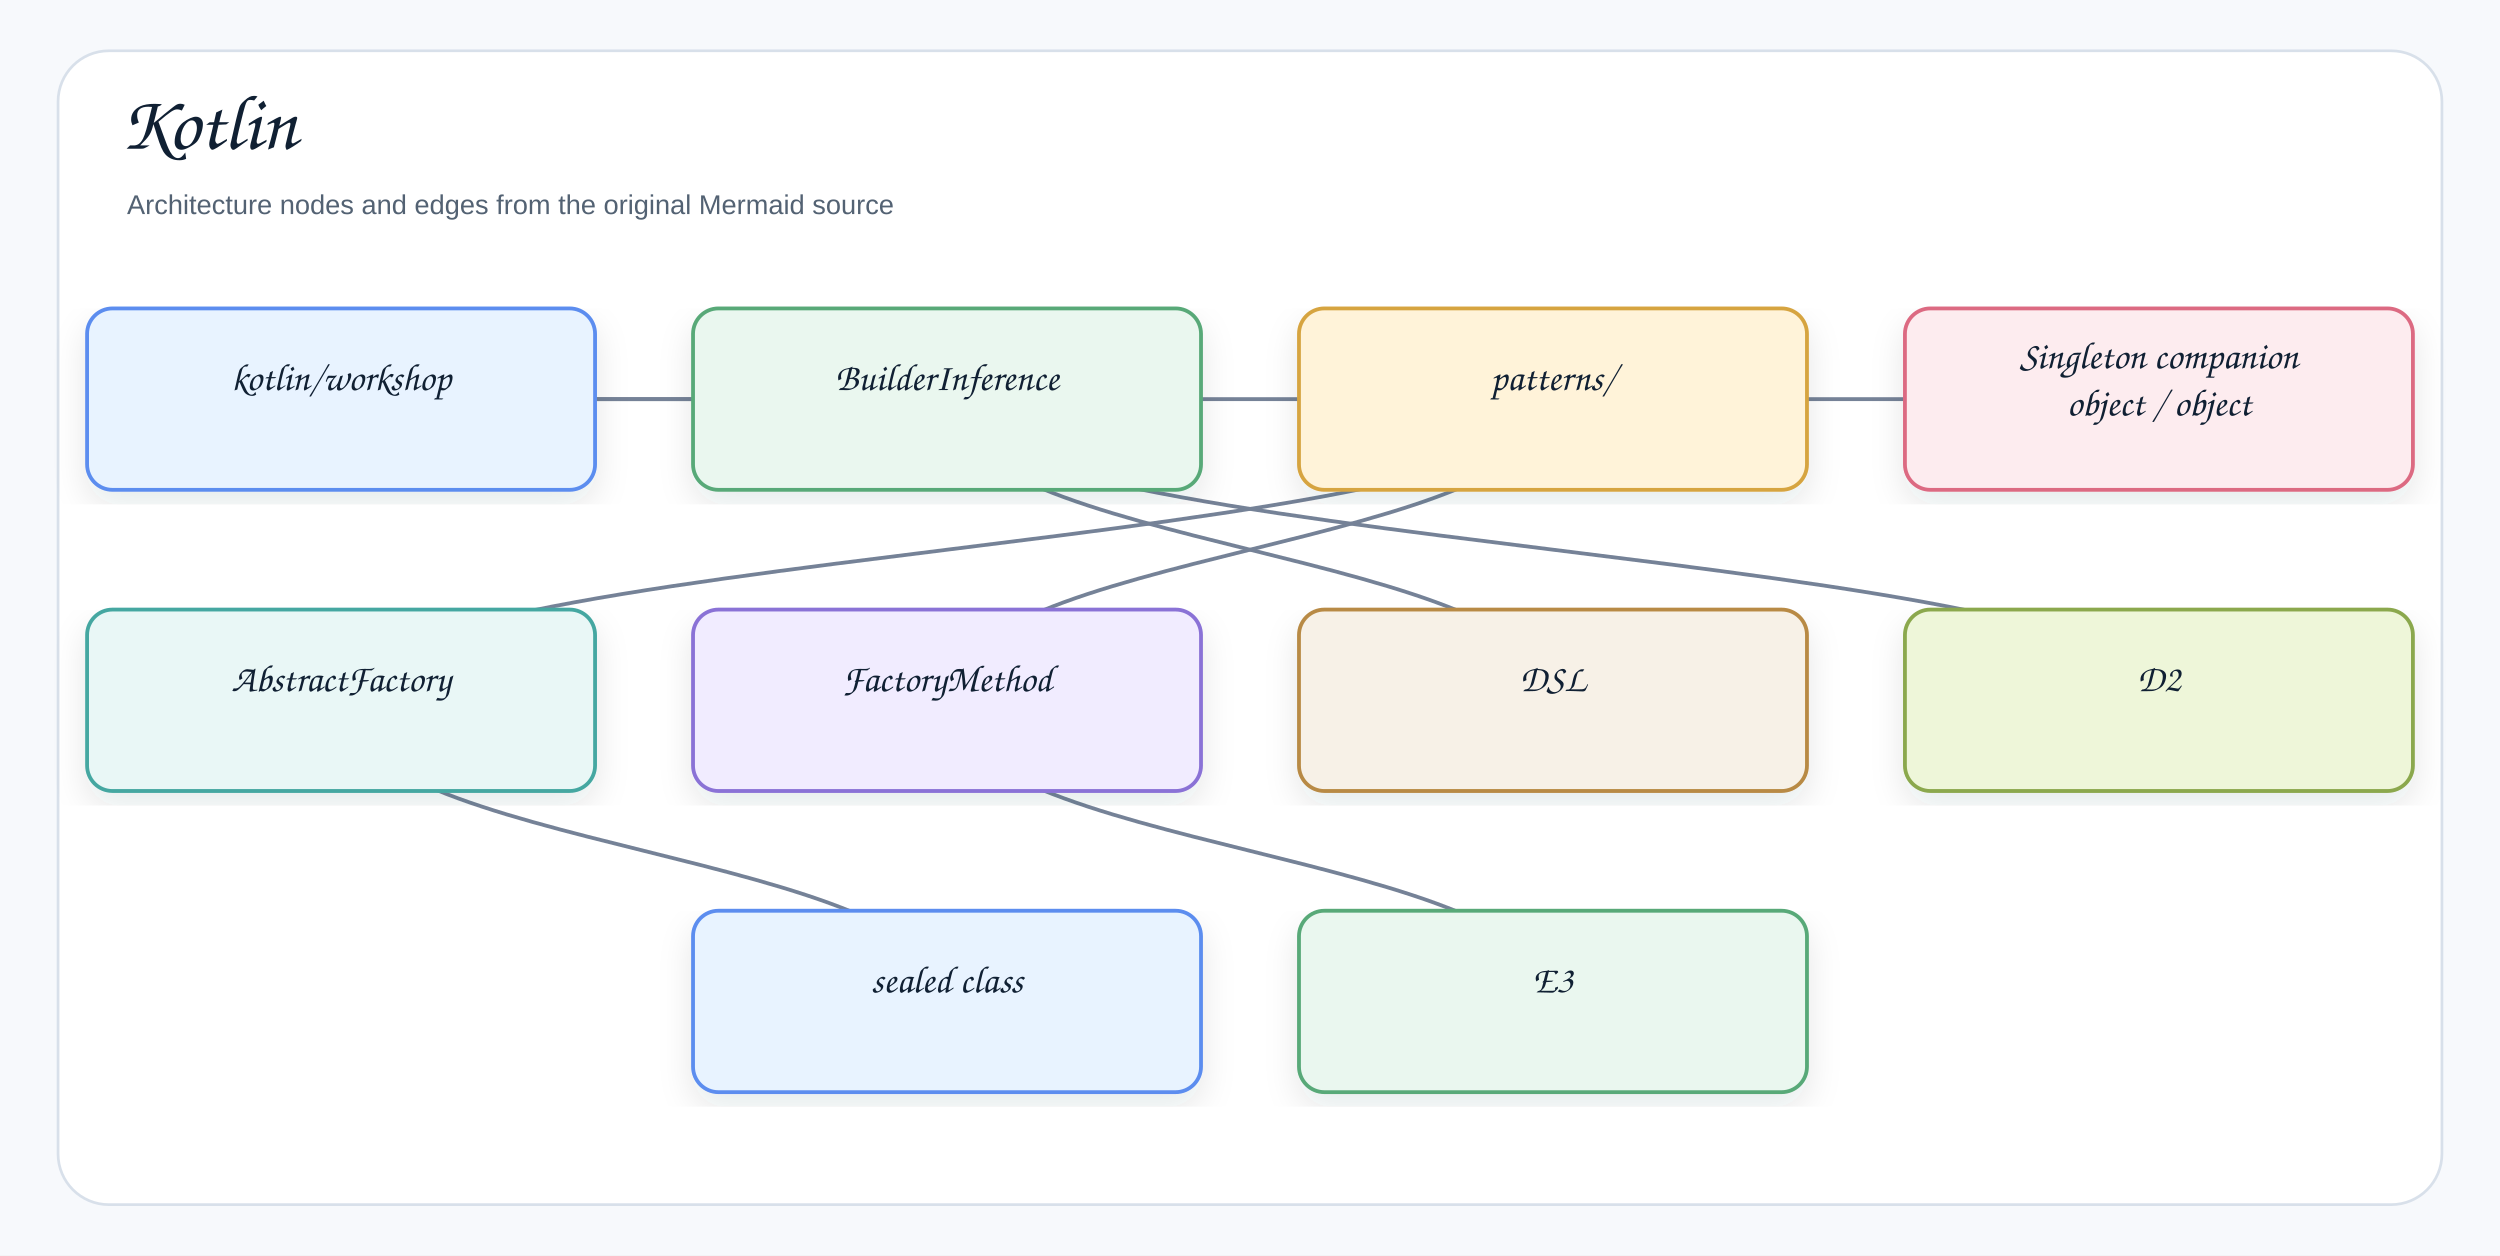
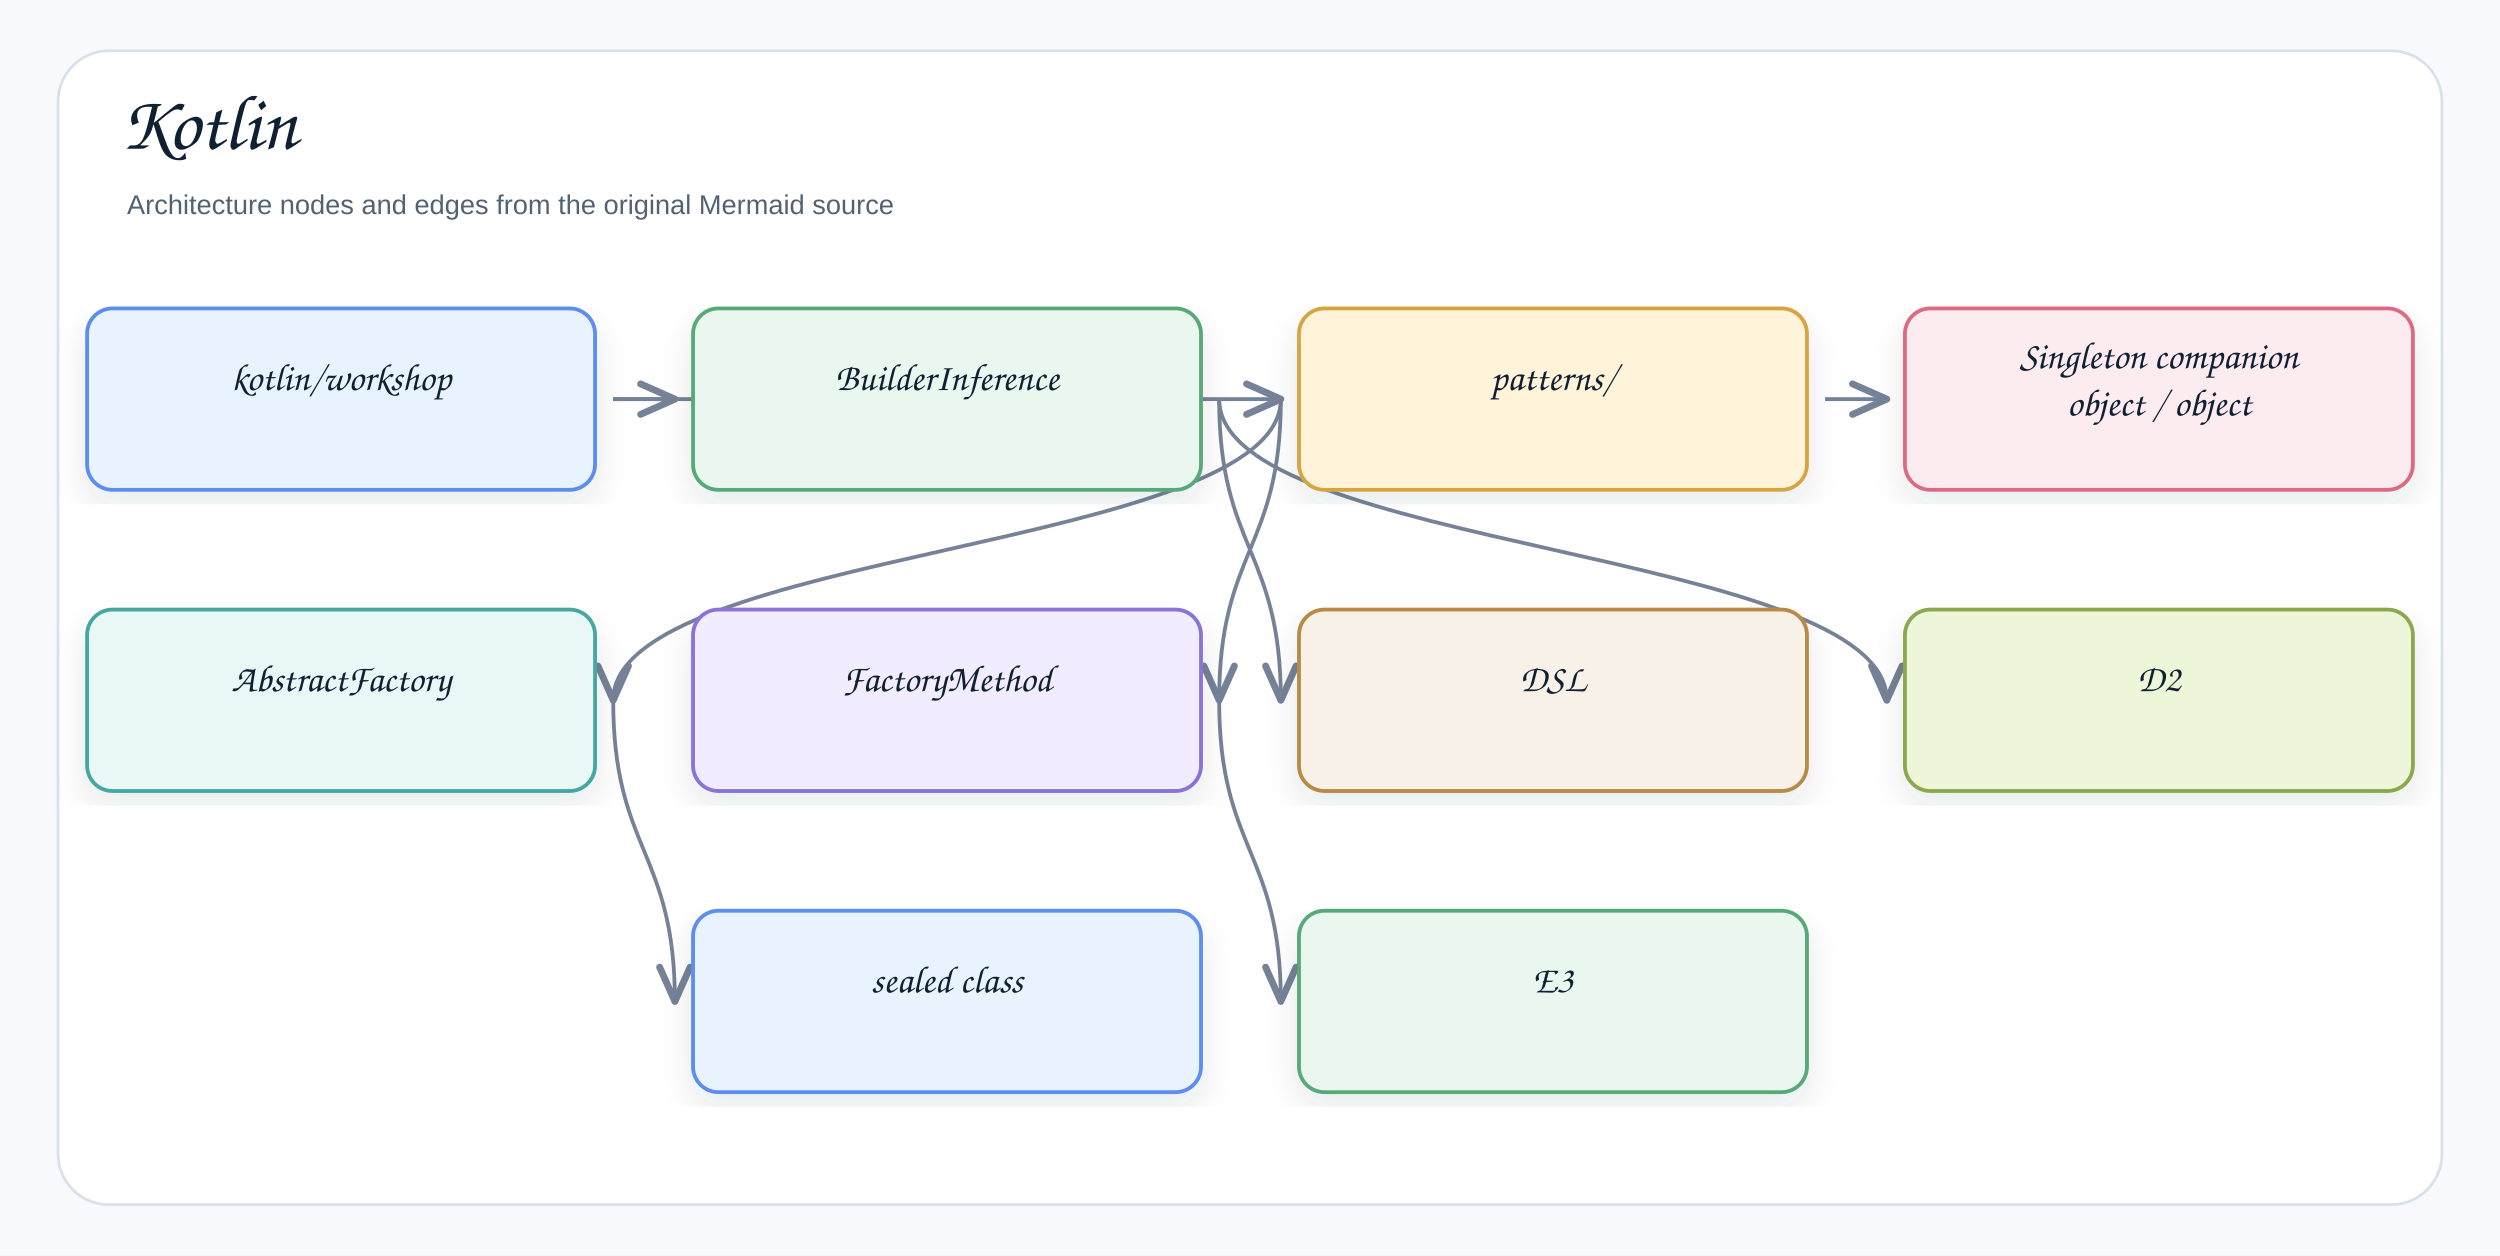
<svg xmlns="http://www.w3.org/2000/svg" width="1378" height="692" viewBox="0 0 1378 692" role="img" aria-label="Kotlin">
  <defs>
    <filter id="shadow" x="-8%" y="-8%" width="116%" height="116%">
      <feDropShadow dx="0" dy="8" stdDeviation="9" flood-color="#1f2937" flood-opacity="0.10" />
    </filter>
    <marker id="openArrow" markerWidth="12" markerHeight="10" refX="10" refY="5" orient="auto" markerUnits="strokeWidth">
      <path d="M 1 1 L 10 5 L 1 9" fill="none" stroke="#758297" stroke-width="1.8" stroke-linecap="round" stroke-linejoin="round" />
    </marker>
    <marker id="inherit" markerWidth="14" markerHeight="12" refX="12" refY="6" orient="auto" markerUnits="strokeWidth">
      <path d="M 0 1 L 12 6 L 0 11 Z" fill="#ffffff" stroke="#758297" stroke-width="1.8" />
    </marker>
    <style>
    .canvas{fill:#f7f9fc}.frame{fill:#fff;stroke:#d8e0ea;stroke-width:1.5}
    .title{font-family:"Architects Daughter","Comic Sans MS","Comic Sans",cursive;font-size:43px;font-weight:400;fill:#102033}
    .subtitle{font-family:"Comic Sans MS","Comic Sans","Comic Neue",Arial,sans-serif;font-size:15px;font-weight:400;fill:#536273}
    .label{font-family:"Architects Daughter","Comic Sans MS","Comic Sans",cursive;font-size:25px;font-weight:400;fill:#102033}
    .smallLabel{font-family:"Architects Daughter","Comic Sans MS","Comic Sans",cursive;font-size:21px;font-weight:400;fill:#102033}
    .mono{font-family:"Comic Sans MS","Comic Sans","Comic Neue",Arial,sans-serif;font-size:12px;font-weight:400;fill:#102033}
    .small{font-family:"Comic Sans MS","Comic Sans","Comic Neue",Arial,sans-serif;font-size:12px;font-weight:400;fill:#536273}
    .strong{font-family:"Comic Sans MS","Comic Sans","Comic Neue",Arial,sans-serif;font-size:13px;font-weight:400;fill:#102033}
    .card{stroke-width:2.1;filter:url(#shadow)}.compartment{stroke-width:1.5;fill:none}
    .line{stroke:#758297;stroke-width:2.1;fill:none;marker-end:url(#openArrow)}
    .plainLine{stroke:#758297;stroke-width:2.1;fill:none}
    .dashed{stroke:#758297;stroke-width:2.1;stroke-dasharray:7 6;fill:none;marker-end:url(#openArrow)}
    .inheritLine{stroke:#758297;stroke-width:2.2;fill:none;marker-end:url(#inherit)}
    .implLine{stroke:#758297;stroke-width:2.2;stroke-dasharray:8 7;fill:none;marker-end:url(#inherit)}
  </style>
  </defs>
  <rect class="canvas" width="1378" height="692" />
  <rect class="frame" x="32" y="28" width="1314" height="636" rx="28" />
  <text class="title" x="66" y="82">Kotlin</text>
  <text class="subtitle" x="70" y="118">Architecture nodes and edges from the original Mermaid source</text>
-   <path class="line" d="M522 386 C522 469 856 469 856 552" />
-   <path class="line" d="M188 386 C188 469 522 469 522 552" />
-   <path class="line" d="M522 220 C522 303 1190 303 1190 386" />
-   <path class="line" d="M522 220 C522 303 856 303 856 386" />
-   <path class="line" d="M856 220 C856 303 522 303 522 386" />
-   <path class="line" d="M856 220 C856 303 188 303 188 386" />
-   <path class="line" d="M856 220 C856 220 1190 220 1190 220" />
-   <path class="line" d="M188 220 C188 220 856 220 856 220" />
-   <path class="line" d="M188 220 C188 220 522 220 522 220" />
+   <path class="line" d="M672 386 C672 469 706 469 706 552" />
+   <path class="line" d="M338 386 C338 469 372 469 372 552" />
+   <path class="line" d="M672 220 C672 303 1040 303 1040 386" />
+   <path class="line" d="M672 220 C672 303 706 303 706 386" />
+   <path class="line" d="M706 220 C706 303 672 303 672 386" />
+   <path class="line" d="M706 220 C706 303 338 303 338 386" />
+   <path class="line" d="M1006 220 C1006 220 1040 220 1040 220" />
+   <path class="line" d="M338 220 C338 220 706 220 706 220" />
+   <path class="line" d="M338 220 C338 220 372 220 372 220" />
  <g transform="translate(48,170)">
    <rect class="card" x="0" y="0" width="280" height="100" rx="14" fill="#E8F3FF" stroke="#5B8DEF" />
    <text class="smallLabel" x="140" y="45" text-anchor="middle">kotlin/workshop</text>
  </g>
  <g transform="translate(382,170)">
    <rect class="card" x="0" y="0" width="280" height="100" rx="14" fill="#EAF7EF" stroke="#58A978" />
    <text class="smallLabel" x="140" y="45" text-anchor="middle">BuilderInference</text>
  </g>
  <g transform="translate(716,170)">
    <rect class="card" x="0" y="0" width="280" height="100" rx="14" fill="#FFF3D9" stroke="#D6A441" />
    <text class="smallLabel" x="140" y="45" text-anchor="middle">patterns/</text>
  </g>
  <g transform="translate(1050,170)">
    <rect class="card" x="0" y="0" width="280" height="100" rx="14" fill="#FDECEF" stroke="#DC6B82" />
    <text class="smallLabel" x="140" y="33" text-anchor="middle">Singleton companion</text>
    <text class="smallLabel" x="140" y="59" text-anchor="middle">object / object</text>
  </g>
  <g transform="translate(48,336)">
    <rect class="card" x="0" y="0" width="280" height="100" rx="14" fill="#E9F7F6" stroke="#45A7A1" />
    <text class="smallLabel" x="140" y="45" text-anchor="middle">AbstractFactory</text>
  </g>
  <g transform="translate(382,336)">
    <rect class="card" x="0" y="0" width="280" height="100" rx="14" fill="#F1ECFF" stroke="#8A72D6" />
    <text class="smallLabel" x="140" y="45" text-anchor="middle">FactoryMethod</text>
  </g>
  <g transform="translate(716,336)">
    <rect class="card" x="0" y="0" width="280" height="100" rx="14" fill="#F7F1E7" stroke="#B88A44" />
    <text class="smallLabel" x="140" y="45" text-anchor="middle">DSL</text>
  </g>
  <g transform="translate(1050,336)">
    <rect class="card" x="0" y="0" width="280" height="100" rx="14" fill="#EEF6D9" stroke="#8BA84D" />
    <text class="smallLabel" x="140" y="45" text-anchor="middle">D2</text>
  </g>
  <g transform="translate(382,502)">
    <rect class="card" x="0" y="0" width="280" height="100" rx="14" fill="#E8F3FF" stroke="#5B8DEF" />
    <text class="smallLabel" x="140" y="45" text-anchor="middle">sealed class</text>
  </g>
  <g transform="translate(716,502)">
    <rect class="card" x="0" y="0" width="280" height="100" rx="14" fill="#EAF7EF" stroke="#58A978" />
    <text class="smallLabel" x="140" y="45" text-anchor="middle">E3</text>
  </g>
</svg>
